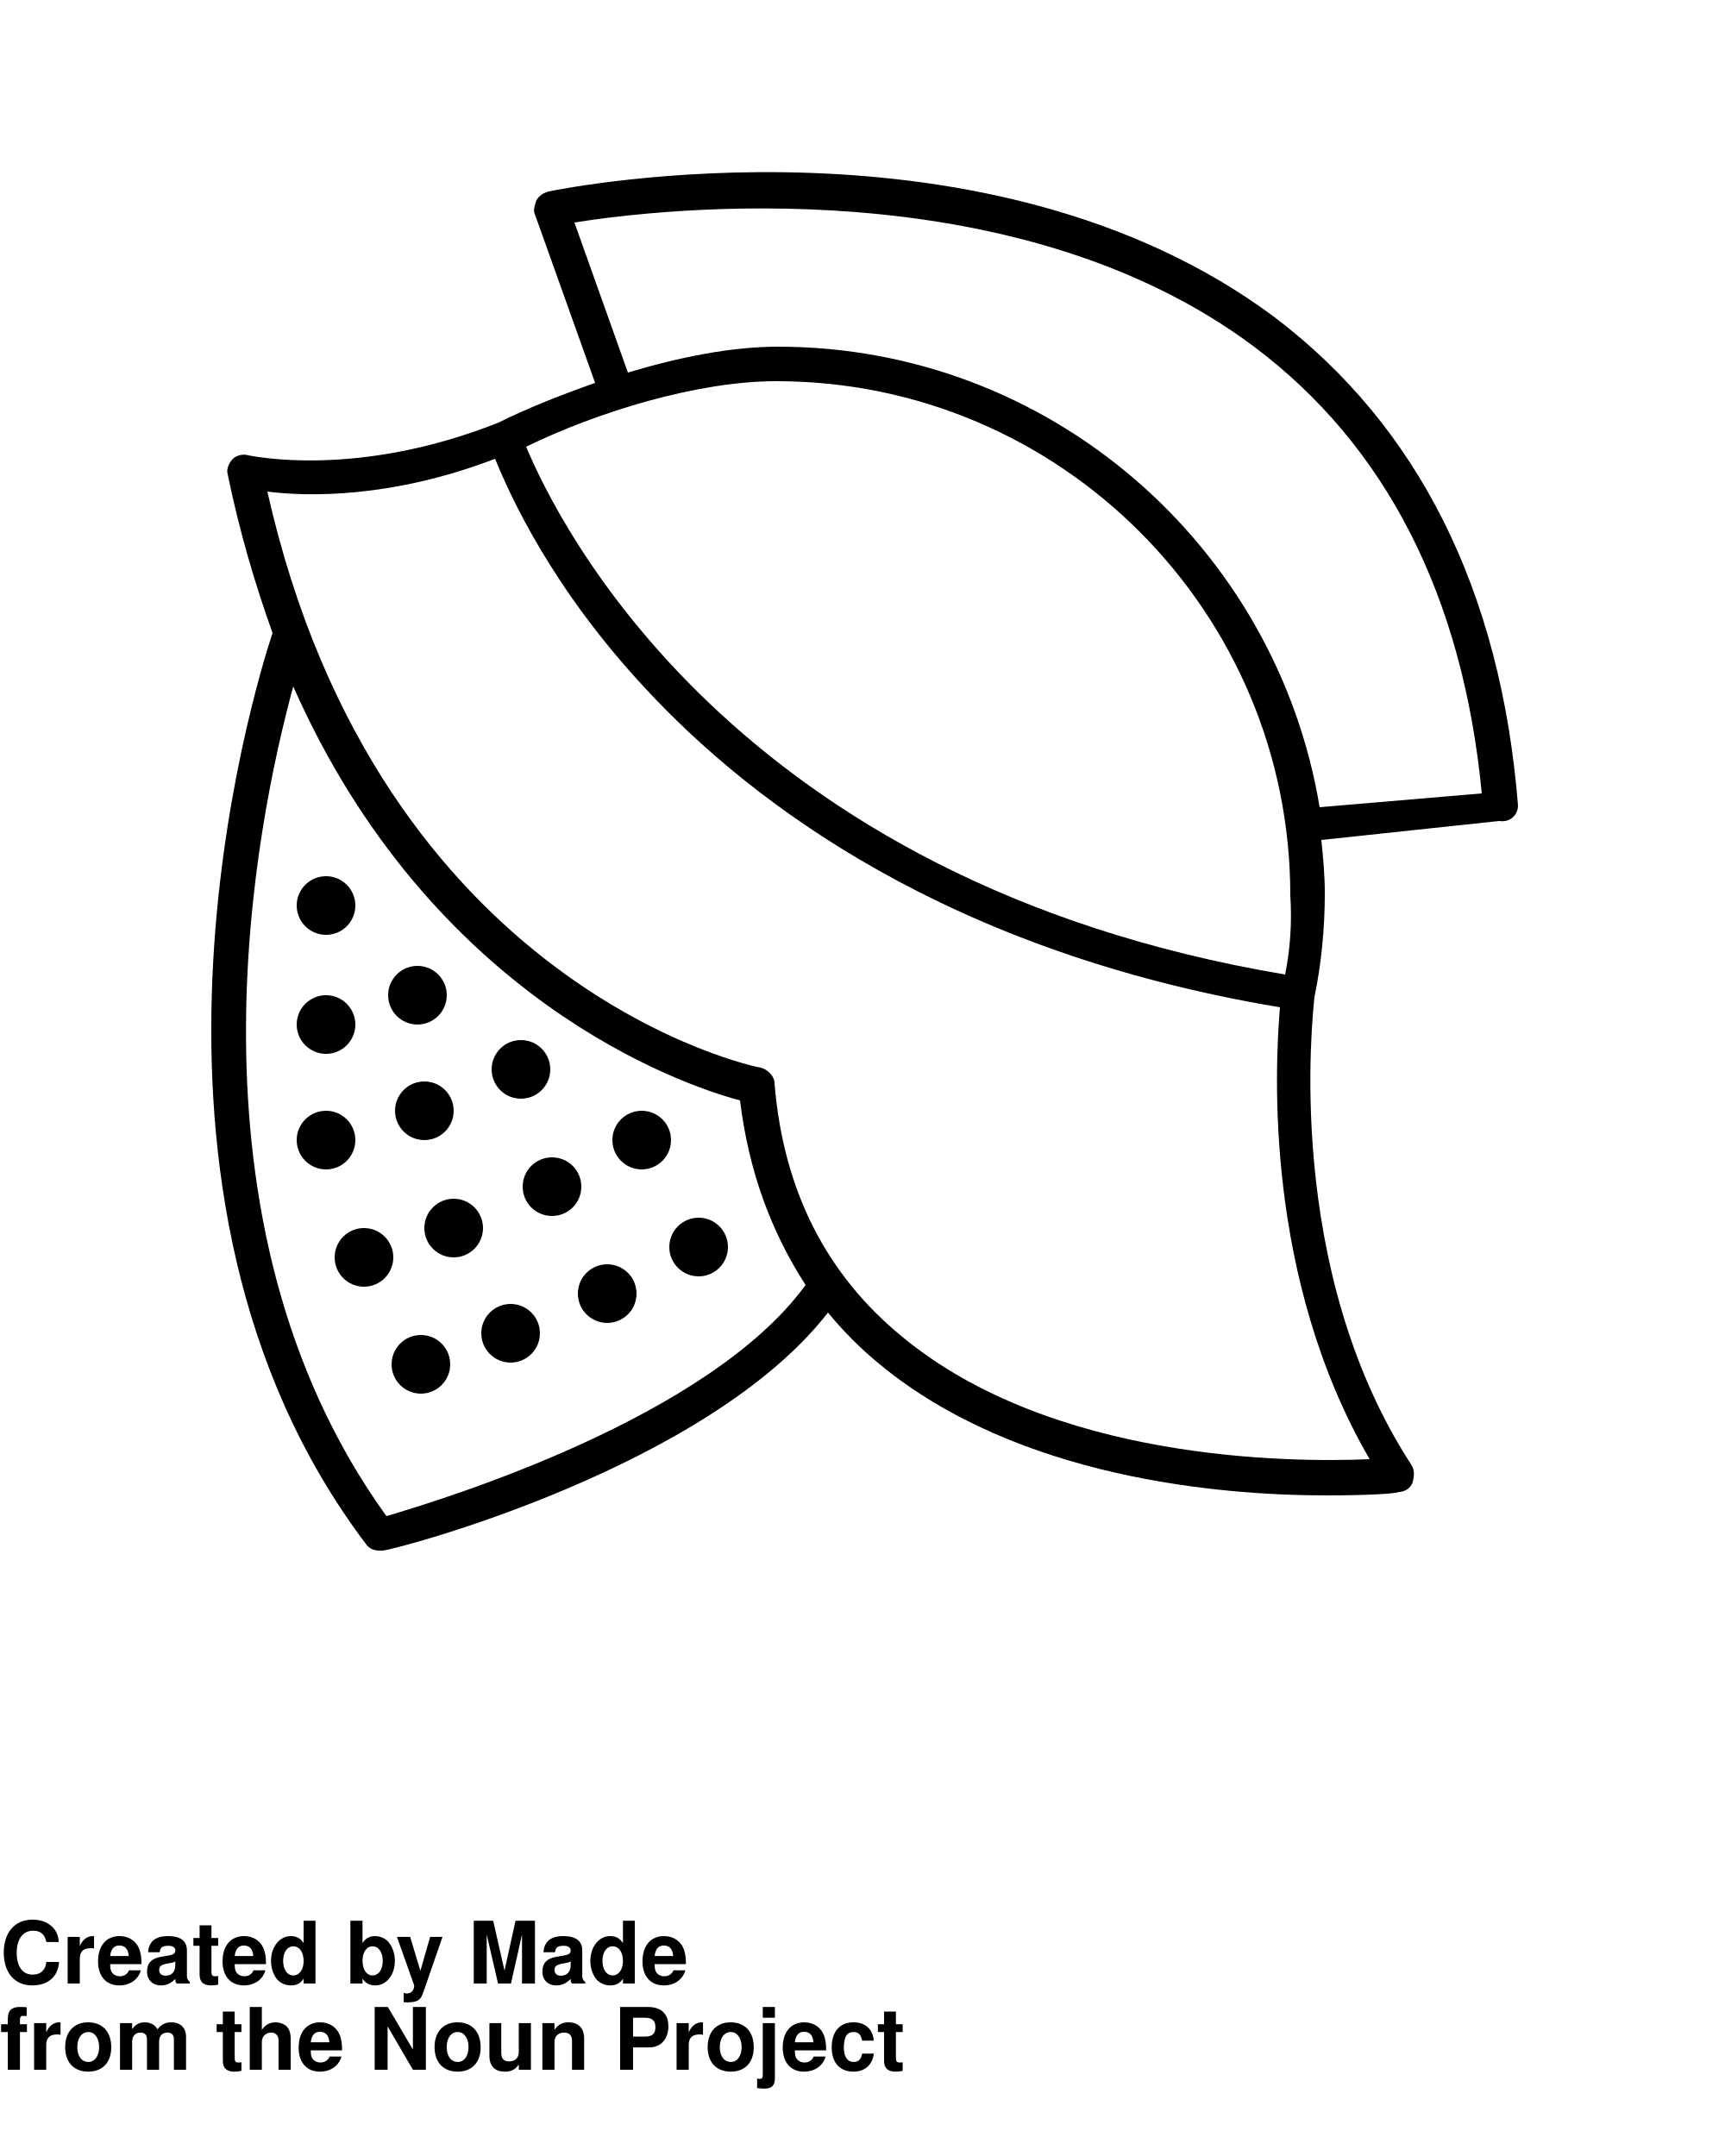
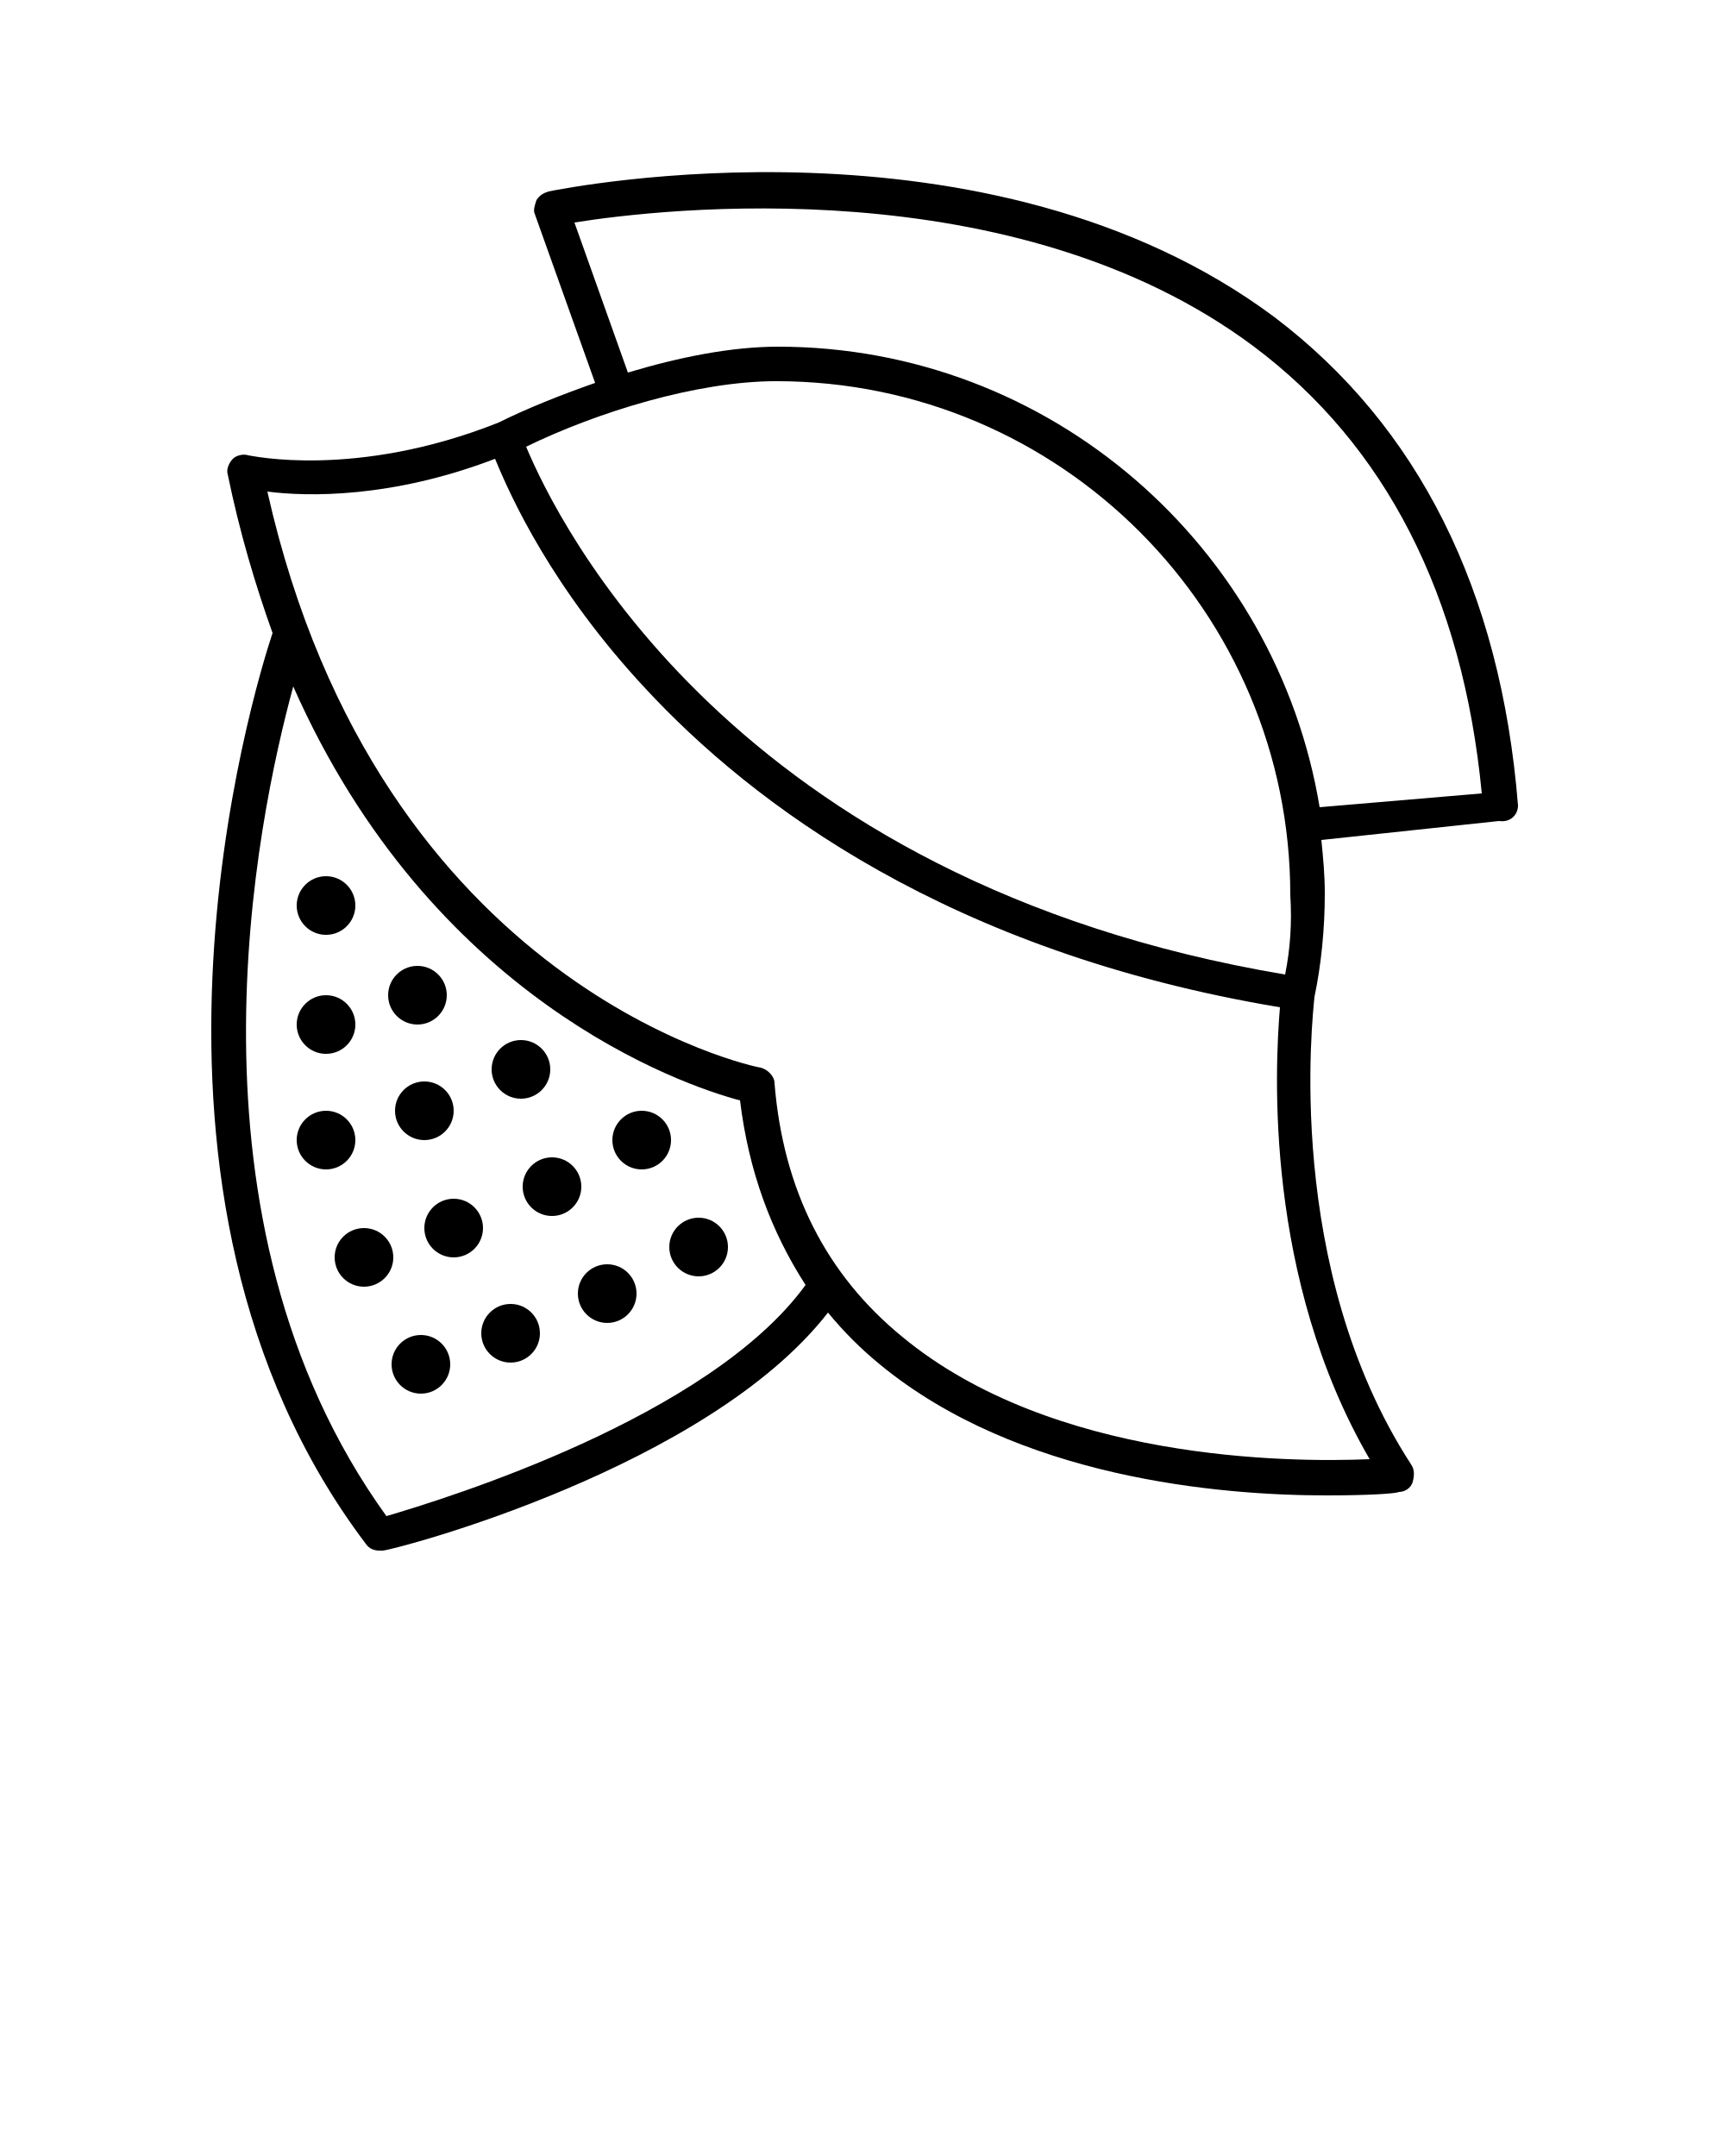
<svg xmlns="http://www.w3.org/2000/svg" version="1.1" x="0px" y="0px" viewBox="0 0 100 125" style="enable-background:new 0 0 100 100;" xml:space="preserve">
  <path d="M88,46.7c-1-12.5-5.8-22-14.1-28.3C57.3,6,32.8,10.9,31.8,11.1c-0.3,0.1-0.5,0.2-0.7,0.5c-0.1,0.3-0.2,0.6-0.1,0.8l3.5,9.8  c-2,0.7-4,1.5-5.6,2.3c-8.3,3.3-14.4,1.9-14.5,1.9c-0.3-0.1-0.7,0-0.9,0.2c-0.2,0.2-0.4,0.6-0.3,0.9c0.7,3.4,1.6,6.4,2.6,9.2  c-1.1,3.3-10,32.4,5.4,52.8c0.2,0.3,0.5,0.4,0.8,0.4c0.1,0,0.2,0,0.2,0C23.1,89.8,41,85.1,48,76.1c0.9,1.1,1.9,2.1,3,3  c8,6.6,19.7,7.6,25.9,7.6c2.4,0,4-0.1,4.2-0.2c0.3,0,0.7-0.2,0.8-0.6s0.1-0.7-0.1-1c-7.4-11.4-5.7-26-5.6-27.1c0,0,0,0,0,0  c0.4-1.9,0.6-4,0.6-6c0-1.1-0.1-2.1-0.2-3.1l10.3-1.1C87.6,47.7,88,47.2,88,46.7z M74.5,56.5c-32.1-5.4-42.2-26.3-44-30.6  c4.1-2,9.9-3.8,14.5-3.8c16.5,0,29.8,13.4,29.8,29.8C74.9,53.5,74.8,55,74.5,56.5z M22.4,87.9C10,70.7,14.9,47.5,17,39.8  c8,18.1,22.5,23.1,25.9,24c0.5,4.1,1.8,7.6,3.8,10.7C41.1,82.2,25.8,86.9,22.4,87.9z M79.4,84.6c-4.7,0.2-18.4,0.1-27.1-7.1  c-4.4-3.6-6.9-8.5-7.4-14.7c0-0.4-0.4-0.8-0.8-0.9c-0.2,0-22.1-4.5-28.6-33.4c2.3,0.3,7.2,0.4,13.2-1.9c0.9,2.2,3.3,7.5,8.7,13.3  c6.2,6.7,17.6,15.3,36.8,18.5C73.9,62,73.3,74.1,79.4,84.6z M76.5,46.8C74,31.7,60.9,20.1,45.1,20.1c-2.7,0-5.7,0.6-8.7,1.5  l-3.1-8.7c5-0.8,25.5-3.2,39.4,7.2c7.6,5.7,12.1,14.4,13.2,25.9L76.5,46.8z" />
  <circle cx="18.9" cy="52.5" r="1.7" />
  <circle cx="24.2" cy="57.7" r="1.7" />
  <circle cx="18.9" cy="59.4" r="1.7" />
  <circle cx="30.2" cy="62" r="1.7" />
  <circle cx="24.6" cy="64.4" r="1.7" />
  <circle cx="18.9" cy="66.1" r="1.7" />
  <circle cx="32" cy="68.8" r="1.7" />
  <circle cx="37.2" cy="66.1" r="1.7" />
  <circle cx="26.3" cy="71.2" r="1.7" />
  <circle cx="21.1" cy="72.9" r="1.7" />
  <circle cx="35.2" cy="75" r="1.7" />
  <circle cx="40.5" cy="72.3" r="1.7" />
  <circle cx="29.6" cy="77.3" r="1.7" />
  <circle cx="24.4" cy="79.1" r="1.7" />
-   <text x="0" y="115" fill="#000000" font-size="5px" font-weight="bold" font-family="'Helvetica Neue', Helvetica, Arial-Unicode, Arial, Sans-serif">Created by Made</text>
-   <text x="0" y="120" fill="#000000" font-size="5px" font-weight="bold" font-family="'Helvetica Neue', Helvetica, Arial-Unicode, Arial, Sans-serif">from the Noun Project</text>
</svg>
